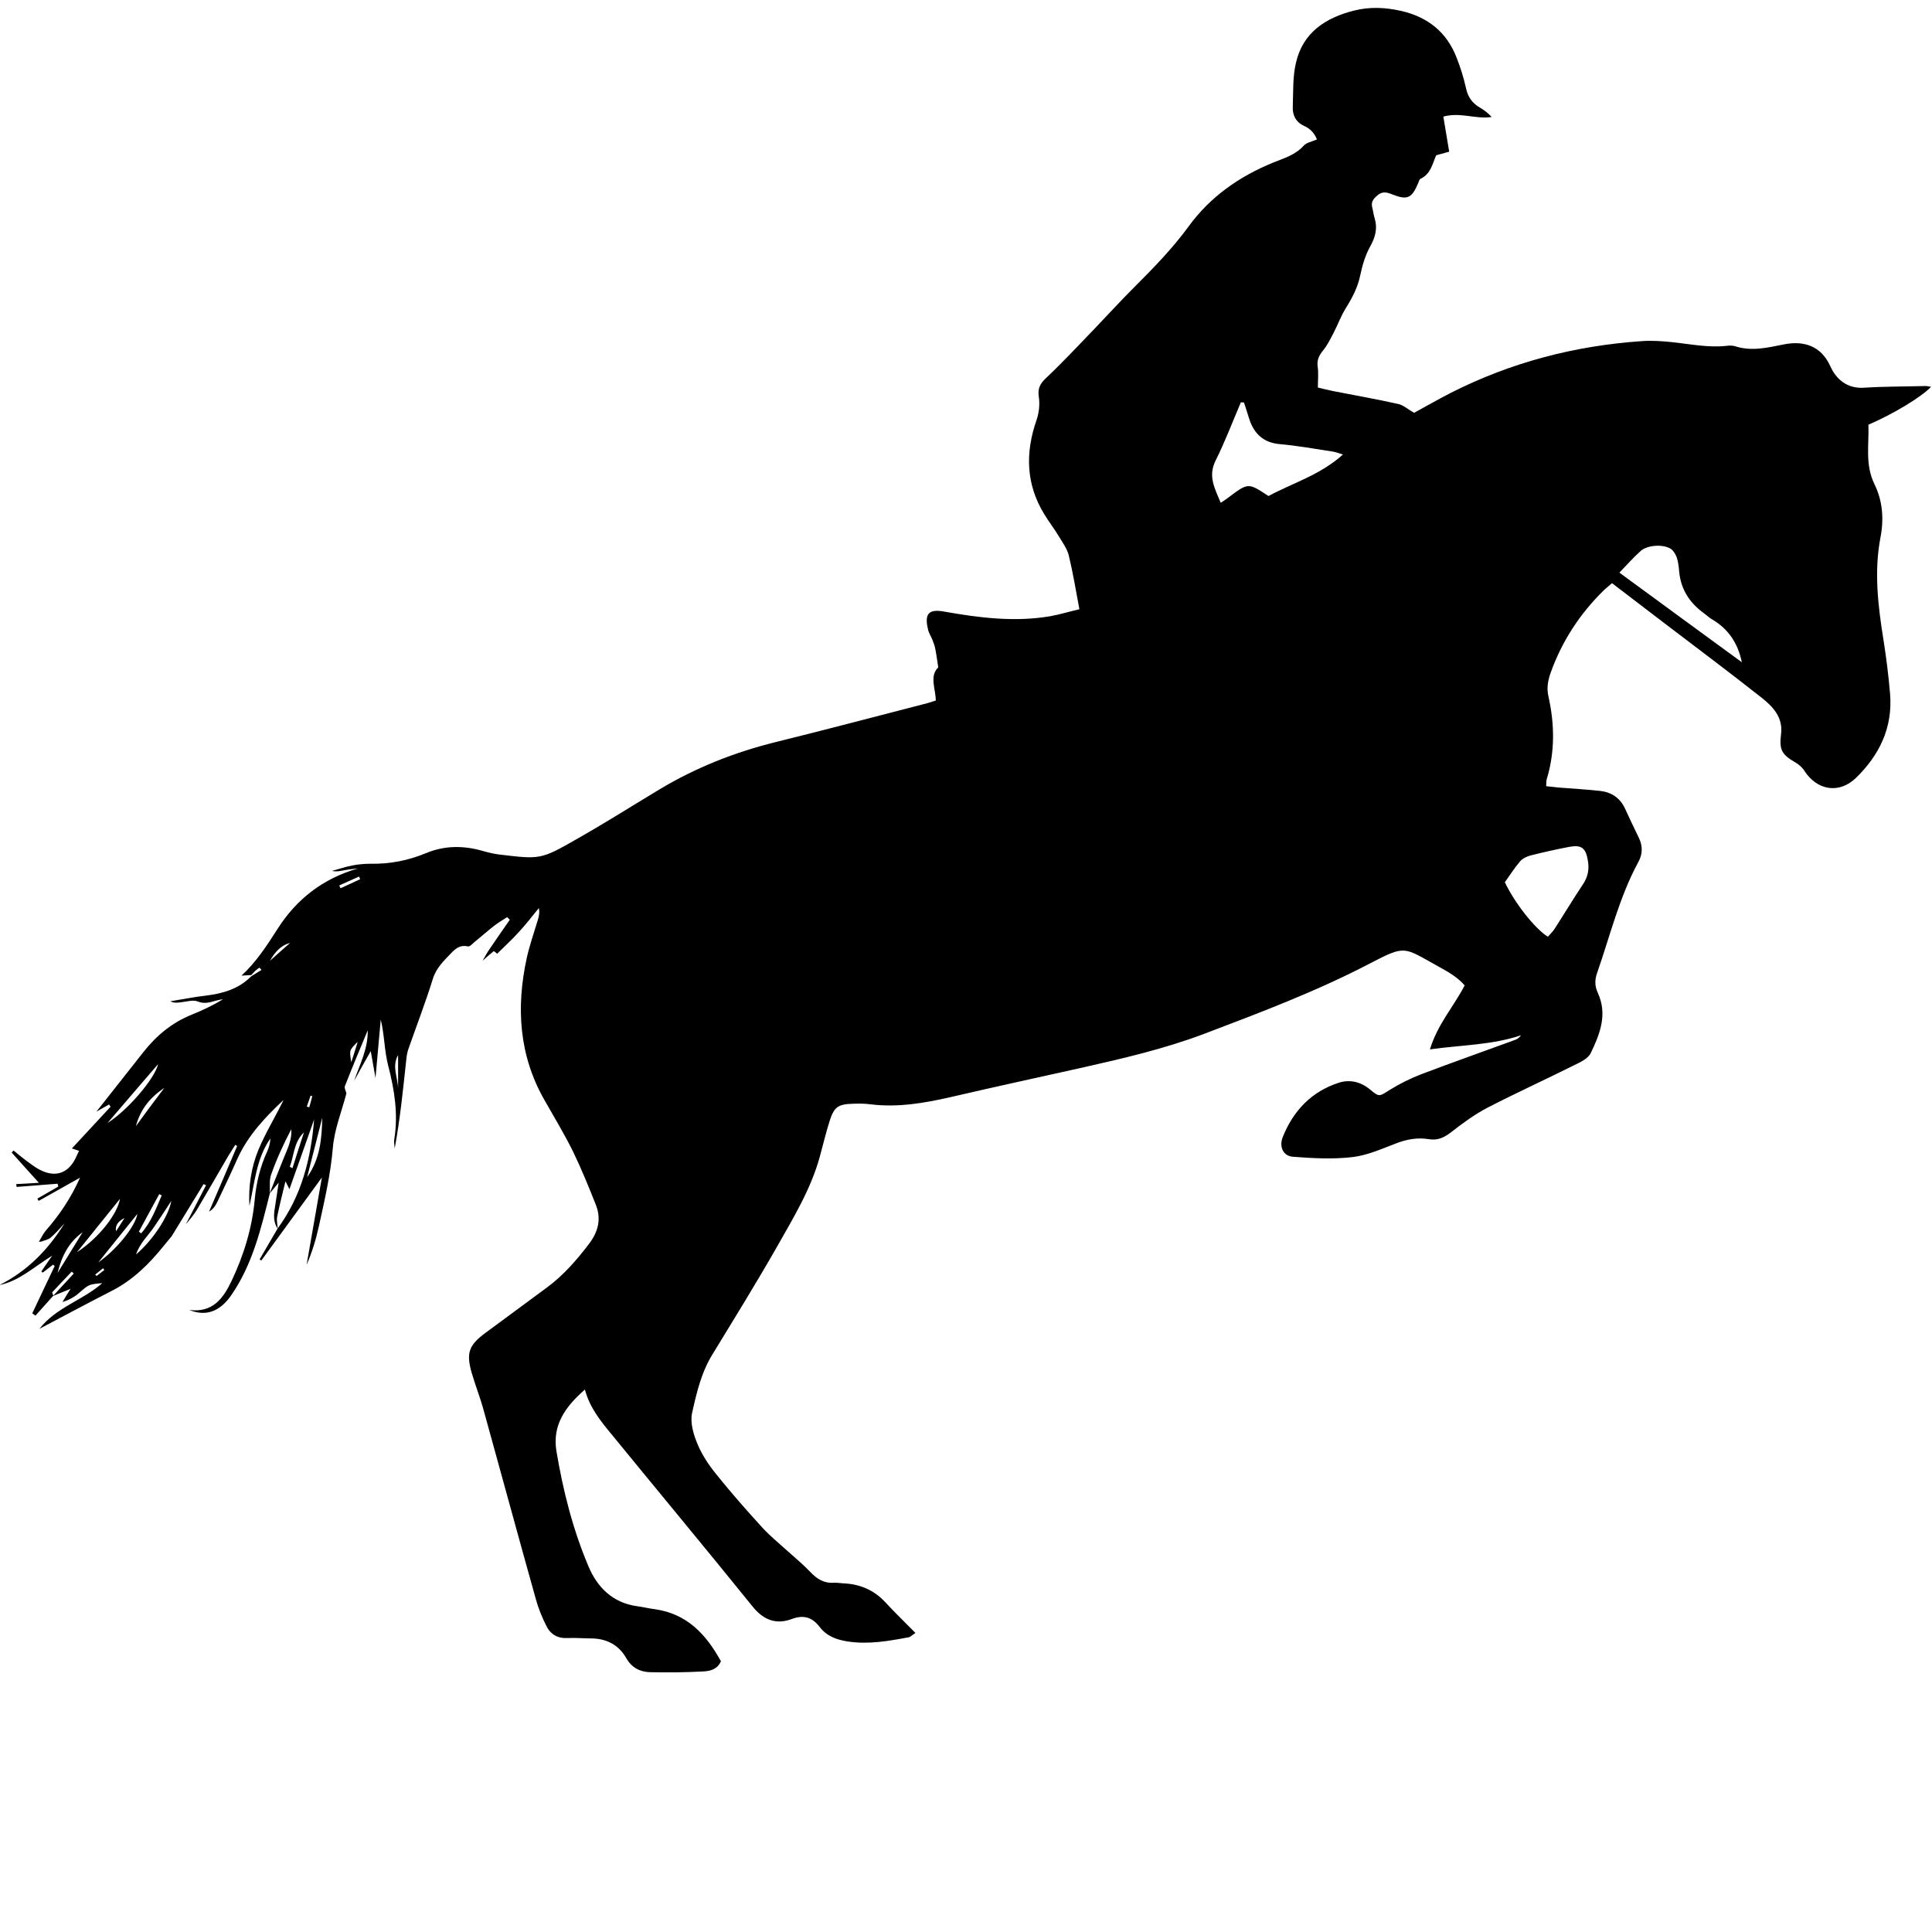
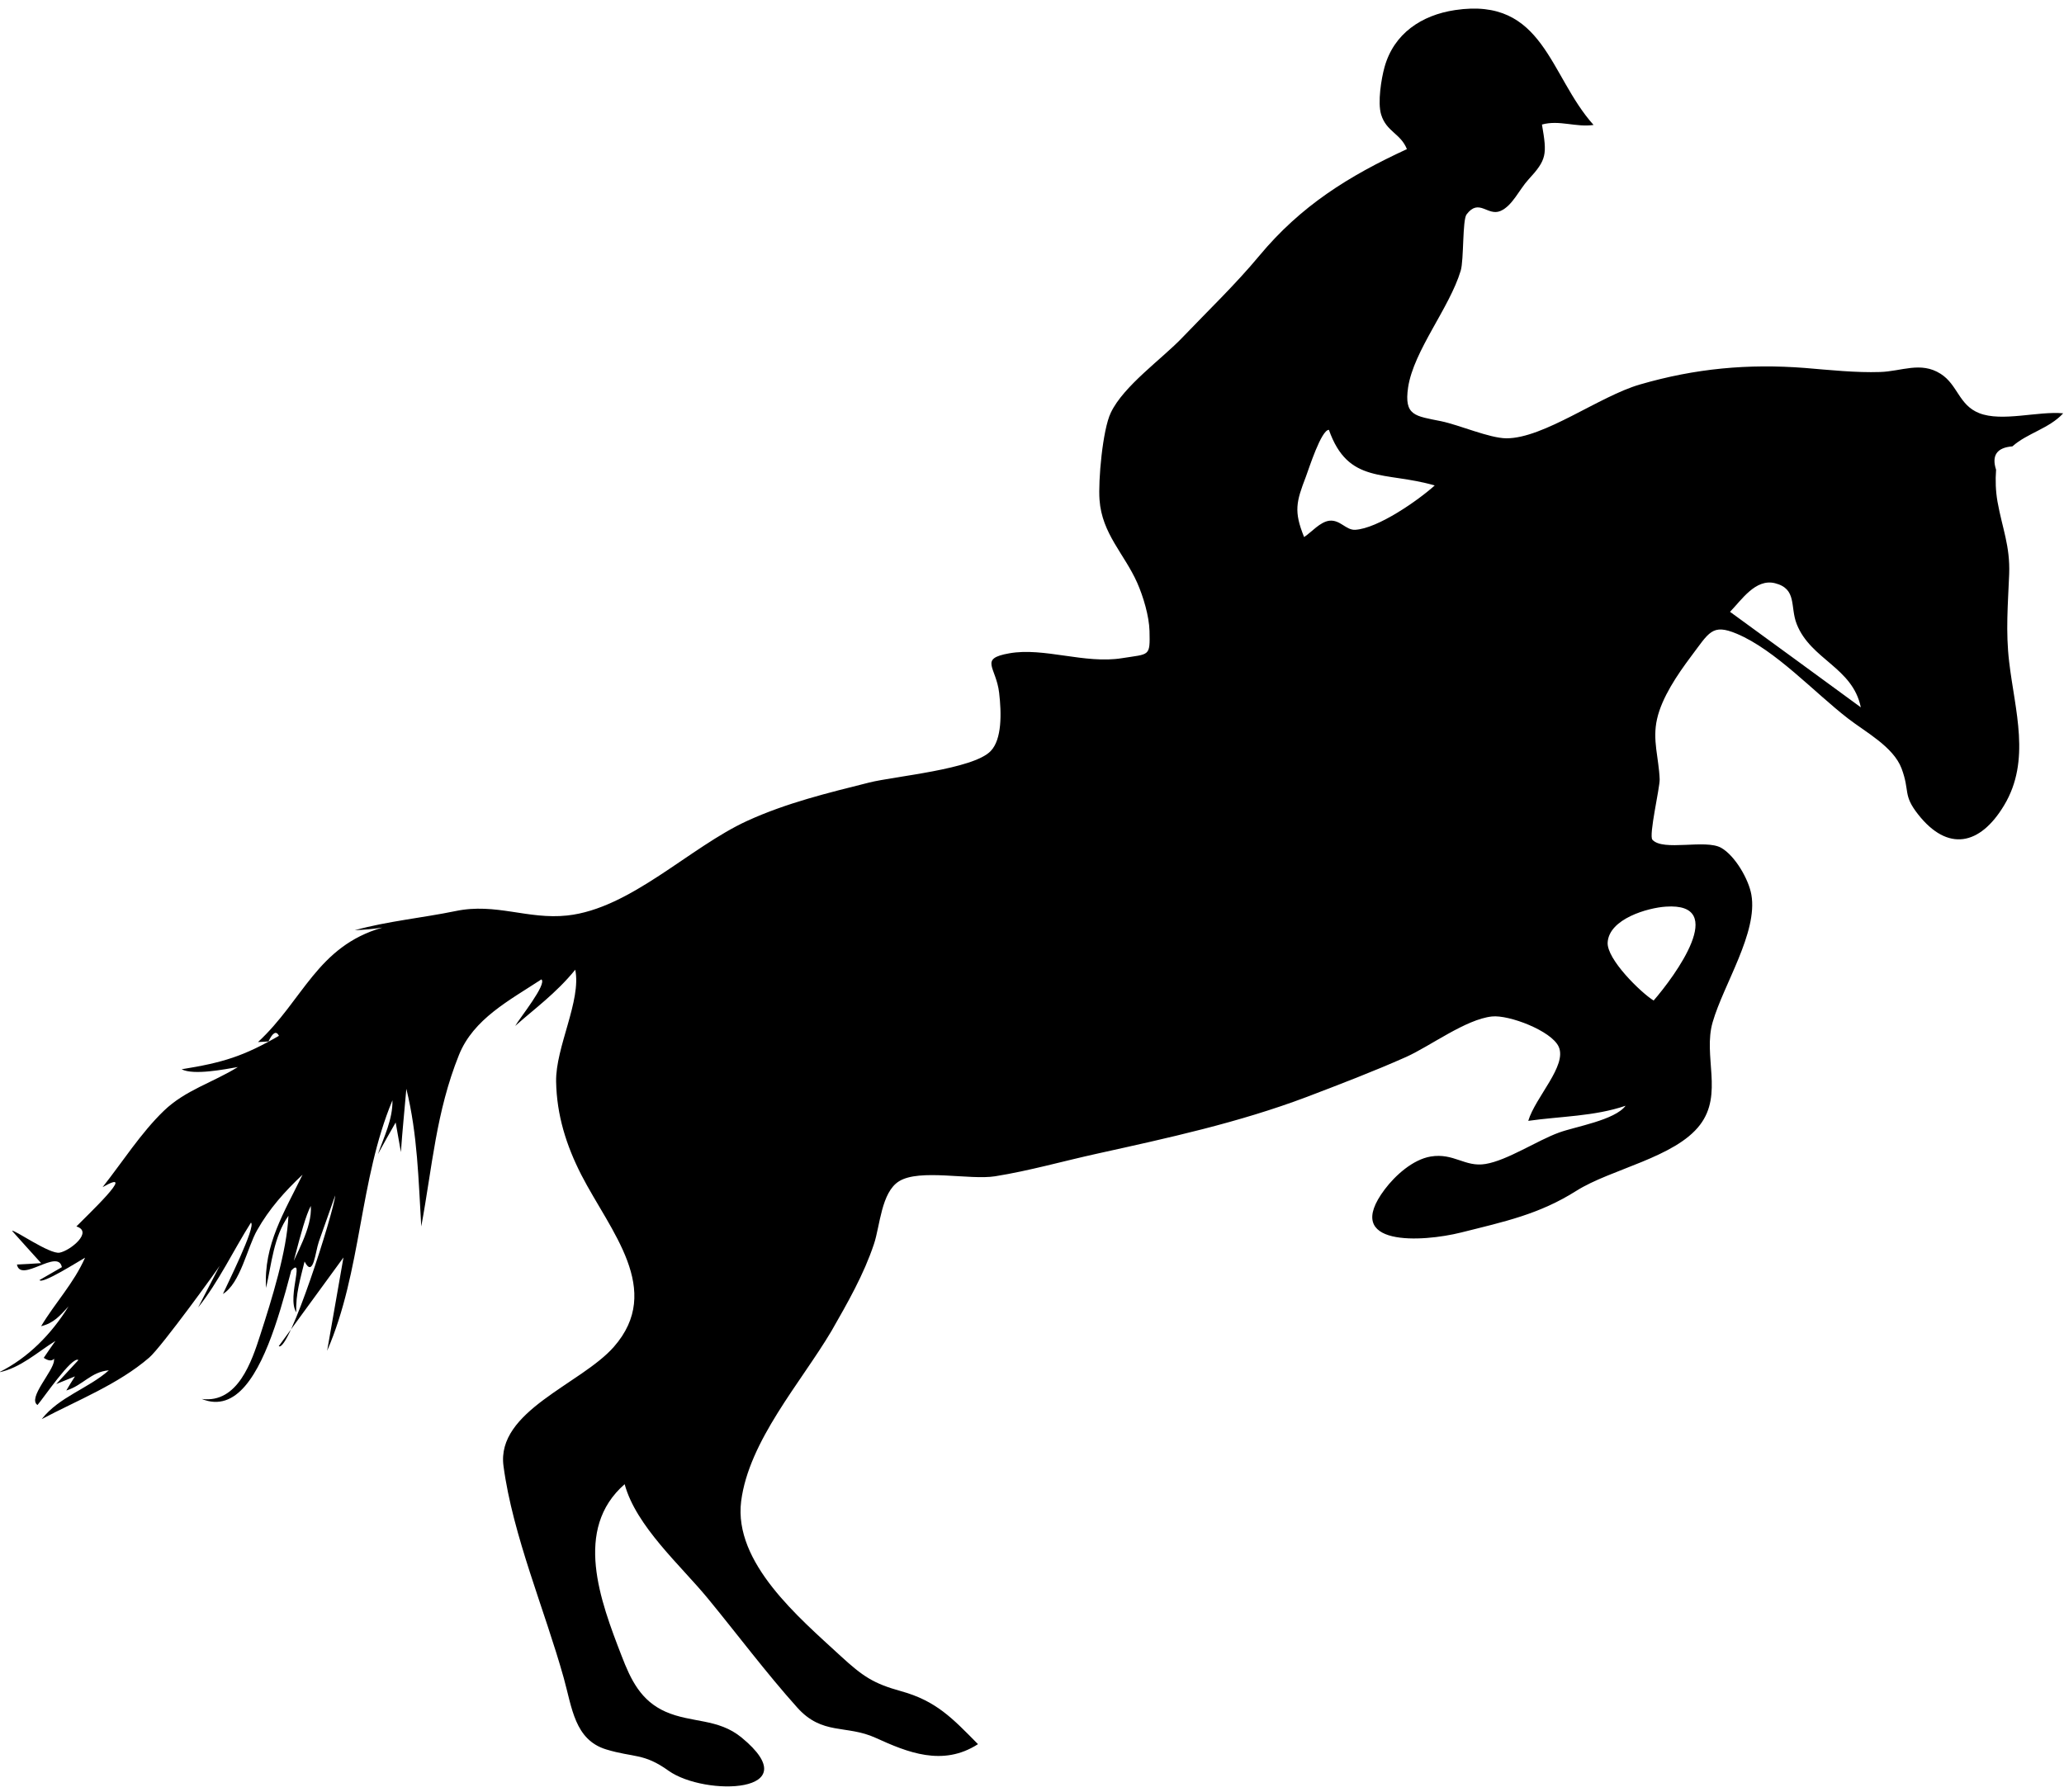
- <svg xmlns="http://www.w3.org/2000/svg" version="1.1" x="0px" y="0px" viewBox="0 0 1024 1024" style="enable-background:new 0 0 1024 1024;" xml:space="preserve">
-   <g id="Calque_2">
- </g>
-   <g id="Calque_1">
-     <path d="M133.2,516.8c-1.6,0.1-3.3,0.2-5.2,0.3c7.9-7.3,13.5-16,19.2-24.9c10-15.7,24.1-26.6,42.5-31.9c-2.1,0.3-4.3,0.4-6.4,0.8   c-2.4,0.4-4.7,1.1-7.3,0.5c3.6-1,7.1-2.2,10.8-2.9c3.1-0.6,6.4-0.9,9.6-0.9c10.3,0.2,20-1.7,29.6-5.7c9.7-4,19.7-4,29.8-1.1   c2.8,0.8,5.7,1.5,8.7,1.9c21.9,2.6,22,2.8,41.4-8.3c14.8-8.4,29.2-17.5,43.8-26.3c19.2-11.5,39.7-19.6,61.5-25   c26.8-6.6,53.5-13.7,80.3-20.6c1.4-0.4,2.8-0.9,4.5-1.4c-0.1-6.3-3.5-12.9,1.3-17.6c-0.6-3.8-1-6.9-1.6-9.9   c-0.3-1.6-0.9-3.1-1.5-4.7c-0.7-1.8-1.9-3.5-2.3-5.4c-2.1-8.5,0.4-11.1,8.8-9.5c18.6,3.3,37.2,5.6,56,2.4c5-0.9,9.9-2.4,15.4-3.7   c-1.9-10.1-3.4-19.3-5.6-28.4c-0.9-3.7-3.4-7.1-5.4-10.4c-2.4-4-5.3-7.7-7.7-11.7c-9.7-15.9-10-32.6-4-49.8   c1.3-3.8,1.8-8.3,1.2-12.2c-0.7-4.6,0.7-7.1,3.9-10.1c8.6-8.1,16.7-16.8,24.9-25.3c7.2-7.5,14.2-15.2,21.5-22.5   c10.3-10.3,20.5-20.7,29.1-32.5c11.5-15.8,27-26.6,45-33.9c5.7-2.3,11.6-4,16-8.9c1.5-1.7,4.4-2.1,7-3.3c-1.3-3.3-3.5-5.7-6.7-7.1   c-4.4-2-6.3-5.7-6.1-10.1c0.3-7.9-0.1-16,1.7-23.5c3.7-16,15.7-23.8,30.8-27.6c8.3-2.1,16.7-1.7,25,0.2C756.7,9,766.8,17,772,30.5   c2.1,5.3,3.8,10.7,5,16.2c1,4.7,3.3,8,7.5,10.4c2.2,1.3,4.3,2.9,6.1,4.9c-8.5,1.3-16.6-2.7-25.6-0.2c1.1,6.4,2.1,12.4,3.1,18.6   c-2.6,0.7-4.7,1.3-6.9,1.9c-2,4.6-2.9,9.9-8.2,12.4c-0.7,0.3-1,1.6-1.4,2.5c-3.3,7.8-5.6,9-13.5,5.9c-3-1.2-5.3-1.9-8.1,0.5   c-2.1,1.8-3.4,3.4-2.7,6.3c0.5,1.9,0.7,3.9,1.3,5.8c1.6,5.3,0.4,9.9-2.3,14.8c-2.6,4.6-4.2,10-5.3,15.2c-1.3,6.5-4.2,12-7.6,17.5   c-2.6,4.1-4.3,8.8-6.5,13.1c-1.7,3.2-3.3,6.6-5.6,9.4c-2.2,2.7-3.4,5.1-2.9,8.7c0.5,3.4,0.1,6.8,0.1,11c2.6,0.6,5.2,1.3,7.7,1.8   c11.6,2.3,23.2,4.3,34.8,6.9c2.8,0.6,5.2,2.8,8.5,4.7c5.9-3.2,12.5-7,19.3-10.5c31.9-16.2,65.9-25.1,101.5-27.5   c5.1-0.4,10.4,0,15.5,0.5c9.8,1,19.5,3.1,29.4,2c1.5-0.2,3.1-0.2,4.4,0.2c8.9,2.9,17.4,0.7,26.1-1c10.2-2,19.5,0.7,24.4,11.6   c3.1,6.9,8.9,12,17.9,11.4c10.8-0.7,21.7-0.6,32.6-0.9c0.9,0,1.8,0.3,2.9,0.4c-4.9,5.3-20.1,14.5-33.2,20.1   c0.4,10.4-1.9,21.1,3.2,31.5c4.3,8.8,5.1,18.3,3.2,28.2c-3.5,18.2-1.3,36.4,1.6,54.5c1.5,9.5,2.7,19.1,3.5,28.7   c1.4,17.8-5.8,32.4-18.2,44.4c-9,8.6-20.7,6.5-27.4-4.1c-1.1-1.7-2.9-3.2-4.8-4.3c-7.2-4.2-8.4-6.7-7.4-15   c1.1-8.7-4.3-14.5-10.3-19.2c-17.1-13.5-34.5-26.5-51.8-39.7c-9-6.9-18.1-13.8-27.5-21c-1.5,1.3-3,2.5-4.4,3.8   c-12.7,12.5-22.2,27-28.2,43.9c-1.4,4-2.1,7.9-1.1,12.3c3.3,14.7,3.5,29.4-0.9,43.9c-0.3,0.9-0.2,1.9-0.3,3.7   c2.3,0.2,4.4,0.5,6.5,0.7c7.4,0.6,14.8,1,22.1,1.8c6,0.7,10.6,3.7,13.2,9.4c2.4,5.2,4.8,10.3,7.3,15.4c2.1,4.3,2.1,8.6-0.2,12.8   c-10.1,18.6-15,39.1-21.9,58.9c-1.3,3.7-1.3,6.9,0.4,10.6c5.2,11.3,1.1,21.8-3.8,31.9c-1.4,2.9-5.5,4.8-8.8,6.4   c-15.2,7.6-30.8,14.7-45.9,22.5c-6.7,3.5-13,8.1-18.9,12.7c-3.7,2.9-7.2,4.8-12.1,4c-6-1-11.7,0-17.4,2.2   c-7.6,2.9-15.3,6.4-23.3,7.3c-10.4,1.2-21,0.6-31.5-0.2c-5-0.4-7.3-5.2-5.4-10.2c5.5-14,15.2-24.3,29.7-29   c5.8-1.9,11.7-0.6,16.7,3.6c5,4.2,4.9,3.6,10.5,0.1c5.2-3.2,10.8-6,16.5-8.2c16.6-6.3,33.4-12.2,50-18.3c1.1-0.4,2.1-1.2,3-2.4   c-15.3,5.2-31.2,5.1-48.3,7.5c4-13.3,12.6-22.7,18.4-33.9c-3.9-4.6-9.2-7.4-14.2-10.2c-18.3-10.1-16.9-11.4-36.1-1.4   c-28.4,14.8-58.1,26-87.9,37.3c-20.9,7.9-42.5,12.9-64.2,17.8c-23.4,5.2-46.8,10.3-70.1,15.7c-14,3.2-28.1,5.6-42.5,3.8   c-2.9-0.4-5.9-0.4-8.9-0.3c-8.3,0.2-10.3,1.6-12.8,9.5c-1.9,6.1-3.4,12.4-5.1,18.6c-4.7,17.1-13.9,32.2-22.5,47.4   c-11,19.3-22.7,38.2-34.3,57.2c-6,9.7-8.5,20.5-10.9,31.3c-1.1,5.1,0.8,11.4,2.9,16.4c2.4,5.8,6.1,11.3,10.1,16.2   c7.7,9.6,15.9,18.9,24.2,28c4,4.4,8.6,8.1,13,12.1c4.2,3.8,8.6,7.4,12.5,11.5c3.4,3.6,7.1,6,12.3,5.7c1.7-0.1,3.5,0.2,5.2,0.3   c8.8,0.4,16.2,3.5,22.3,10.1c5,5.4,10.3,10.5,15.9,16.2c-1.7,1.1-2.6,2.1-3.6,2.3c-10.7,2-21.4,3.9-32.4,2.2   c-5.8-0.9-11-2.8-14.7-7.6c-3.9-5.1-8.4-6.7-14.8-4.3c-8.3,3.1-15,0.6-20.8-6.6c-24.8-30.7-50.1-61.1-75.1-91.7   c-5.6-6.8-11.2-13.7-13.8-23.3c-10.4,9.1-17.3,18.8-15.1,32.5c3.5,21,8.7,41.6,17,61.2c4.6,11,12.8,19.3,25.6,21.1   c3.2,0.4,6.3,1.2,9.5,1.6c17.2,2.4,27.3,13.4,35.1,27.6c-1.9,4.4-5.8,5.2-9.3,5.4c-9.4,0.5-18.7,0.6-28.1,0.4   c-5.5-0.1-9.9-2.4-12.8-7.5c-4-7-10.4-10.3-18.4-10.4c-4.2,0-8.4-0.4-12.6-0.2c-5.4,0.3-9.2-2-11.4-6.6c-2.2-4.4-4.1-9-5.4-13.7   c-9.4-33.5-18.5-67.1-27.8-100.6c-1.8-6.6-4.4-13.1-6.3-19.7c-3-10.5-1.5-14.6,7.1-21c10.9-8.1,21.9-16.1,32.8-24.2   c8.8-6.5,15.9-14.7,22.5-23.4c4.7-6.3,6.3-12.9,3.5-20.2c-3.8-9.6-7.7-19.2-12.2-28.5c-4.6-9.3-10-18.2-15.1-27.2   c-13.6-23.8-15.1-49.2-9.4-75.4c1.5-6.7,3.8-13.3,5.8-19.9c0.6-2,1.1-4,0.6-6.5c-3.5,4.3-6.9,8.7-10.6,12.7   c-3.6,4-7.7,7.7-11.5,11.5c-0.6-0.5-1.7-1.5-1.9-1.3c-2,1.6-3.9,3.3-5.8,5c1.2-2.1,2.3-4.2,3.7-6.2c3.5-5.2,7.1-10.3,10.7-15.5   c-0.5-0.5-0.9-1-1.4-1.4c-2.3,1.5-4.7,2.9-6.9,4.6c-3.5,2.7-6.8,5.7-10.3,8.5c-1.1,0.9-2.6,2.7-3.6,2.4c-4-0.9-6.4,1-8.9,3.6   c-3.9,4.1-7.9,7.8-9.7,13.7c-3.9,12.5-8.6,24.7-12.9,37c-0.6,1.6-0.9,3.4-1.1,5.1c-1.7,15.9-3.3,31.9-6.2,47.7   c-0.1-1.7-0.5-3.4-0.2-5c2.1-13.2,0.1-25.9-3.2-38.7c-2.1-7.9-2-16.4-4-24.6c-0.9,10.4-1.9,20.8-2.8,31.2l0.1,0.2   c-0.9-5.1-1.8-10.2-2.6-14.7c-2.8,4.9-5.8,10.3-8.8,15.7c3-8.6,7.4-16.9,7.2-26.7c-4.2,10.1-8.3,19.8-12.1,29.6   c-0.4,1,0.5,2.5,0.8,3.8c-2.5,9.6-6.4,19.2-7.2,29c-1.2,14.1-4.4,27.8-7.4,41.5c-1.5,6.9-3.6,13.7-6.5,20.4   c2.6-14.9,5.2-29.8,8.1-46.3c-11.4,15.6-21.7,29.8-32.1,44c-0.3-0.2-0.6-0.4-0.9-0.6c3.2-5.4,6.3-10.9,9.5-16.3   c12.7-17.2,17.7-37,19.4-57.9c-4.3,12.1-8.5,24.2-13.1,37c-0.9-1.8-1.2-2.5-2.1-4.2c-1.7,7-3.2,12.9-4.4,18.8   c-0.4,2,0.2,4.3,0.3,6.4c-2.2-3.3-2.2-6.9-1.6-10.6c0.7-4.3,1.3-8.7,2.1-13.9c-2,2.4-3.4,4.1-4.8,5.8c2.6-6.6,5.2-13.2,7.9-19.8   c1.9-4.6,4-9.1,3.6-14.3c-4.1,7.8-7.8,15.8-10.7,24.1c-1.1,3-0.5,6.7-0.7,10c-4.7,18.8-9.2,37.7-20.5,54c-6,8.6-13.4,11.3-22.2,7.7   c12.3,1.6,17.9-5.9,22.4-15.3c6.5-13.7,10.9-28,12.3-43.1c0.8-8.9,2.9-17.5,6.6-25.6c1-2.1,1.6-4.4,1.7-6.9   c-7.5,10.8-8.3,23.5-11.1,35.8c-0.6-10.2,0.9-20.3,4.7-29.6c3.8-9.2,9.1-17.7,13.4-26.6c-9.7,9.1-18.8,18.7-24.4,31   c-3.4,7.7-7,15.2-10.6,22.8c-1,2.1-2.2,4-4.5,5.4c5-11.6,10-23.2,14.9-34.8c-0.3-0.2-0.7-0.4-1-0.6c-1.2,1.9-2.4,3.8-3.6,5.7   c-5.6,9.6-11.1,19.2-16.8,28.8c-1.6,2.7-3.8,5.1-5.8,7.6c2.5-4.8,4.9-9.5,7.4-14.3c1.1-2.1,2.2-4.3,3.3-6.4   c-0.4-0.2-0.9-0.4-1.3-0.6c-5.6,9.2-11.3,18.4-16.9,27.6c-1.4,1.7-2.8,3.4-4.2,5.1c-7.8,9.7-16.5,18.3-27.8,24   c-12.5,6.4-24.8,13-38.1,20c9-11.5,23-15.1,33.3-24.2c-7.2,0.6-7.1,0.7-12.3,5.2c-2.5,2.2-5.5,3.8-8.8,4.8c1.1-1.9,2.3-3.8,4.3-7   c-4.1,1.7-6.7,2.7-9.3,3.8c3.7-4,7.4-8,11-11.9c-0.4-0.3-0.7-0.7-1.1-1c-3.4,3.6-6.9,7.2-10.3,10.9c-0.2,0.2,0.4,1.2,0.6,1.8   c-3.2,3.5-6.3,7.1-9.5,10.6c-0.6-0.4-1.2-0.8-1.7-1.2c4-8.4,7.9-16.8,11.9-25.1c-0.3-0.2-0.6-0.5-0.9-0.7c-1.8,1.4-3.6,2.8-5.4,4.2   c-0.3-0.2-0.5-0.4-0.8-0.6c1.6-2.3,3.1-4.6,5.8-8.4c-10,6.2-17.6,13.5-28,15.6c14.8-7.4,25.9-18.8,34.5-32.7   c-2.4,2.6-4.7,5.3-7.4,7.6c-1.3,1.1-3.3,1.4-5,2.1c-0.4,0-0.8,0-1.2,0.1c1.2-2,2.2-4.2,3.7-6c7.3-8.3,13.4-17.4,18.1-28   c-7.3,4.1-14.6,8.2-21.9,12.3c-0.2-0.4-0.5-0.8-0.7-1.2c3.7-2.1,7.4-4.3,11.1-6.4c-0.1-0.5-0.2-1-0.4-1.5   c-7.2,0.6-14.4,1.1-21.7,1.7c-0.1-0.5-0.1-1-0.2-1.5c3.8-0.2,7.6-0.4,12-0.7c-5.1-5.7-9.8-10.8-14.4-16c0.3-0.4,0.6-0.7,1-1.1   c2.3,1.9,4.6,3.8,7,5.6c2.2,1.6,4.4,3.3,6.7,4.5c8.6,4.6,15.8,1.9,19.7-7.2c0.4-0.9,0.8-1.8,1.3-2.7c-1.1-0.4-2.2-0.8-3.8-1.3   c7-7.5,13.7-14.8,20.5-22.1c-0.3-0.4-0.5-0.8-0.8-1.2c-1.8,1-3.7,2.1-6.7,3.8c8.9-11.3,17-21.5,25-31.7   c6.9-8.7,15.1-15.5,25.5-19.7c5.7-2.3,11.3-4.9,16.6-8.2c-1.2,0.2-2.4,0.4-3.5,0.7c-3.3,0.9-6.2,2-9.9,0.5c-2.5-1-5.8,0.1-8.7,0.4   c-1.9,0.2-3.7,0.6-5.8-0.5c6.3-1,12.5-2.3,18.8-3c9-1.1,17.4-3.5,24-10.2c1.8-1.1,3.6-2.3,5.5-3.4c-0.3-0.4-0.7-0.8-1-1.2   C136.1,513.6,134.6,515.2,133.2,516.8z M659.3,213.3c-0.5,0-1,0-1.6-0.1c-4.4,10.3-8.4,20.9-13.4,30.9c-4.2,8.4-0.4,14.8,2.7,22.4   c1.8-1.2,3.1-2,4.2-2.9c10.4-7.8,10.4-7.8,21.1-0.7c12.9-6.9,27.5-11.2,39.5-22c-2.4-0.7-4-1.4-5.7-1.6c-9.3-1.4-18.5-3.1-27.8-3.9   c-7.9-0.7-12.8-4.7-15.6-11.7C661.5,220.3,660.5,216.7,659.3,213.3z M820.4,496.5c1.3-1.5,2.6-2.7,3.5-4.1   c5.1-7.9,9.9-15.9,15.1-23.7c2.7-4,3.4-8.1,2.6-12.6c-1.1-6.7-3.4-8.5-10.1-7.2c-6.8,1.3-13.5,2.8-20.2,4.5c-2,0.5-4.3,1.6-5.6,3.1   c-3,3.5-5.5,7.5-8.1,11.1C802.7,478.4,813.3,492,820.4,496.5z M923.2,351c-2.1-10.3-7.3-17.8-15.9-22.8c-1.5-0.9-2.7-2.1-4.1-3.1   c-7.6-5.5-12.3-12.6-13.2-22.1c-0.2-2.5-0.5-5-1.2-7.3c-0.6-1.7-1.7-3.7-3.1-4.7c-4-2.7-12.4-2.2-16.1,1   c-3.8,3.4-7.2,7.3-11.3,11.5C880.3,319.7,901.8,335.3,923.2,351z M57,595.2c10.7-6.7,25.1-23.6,26.8-31.2   C74.2,575.1,65.6,585.2,57,595.2z M40.8,663.7c11.9-7.8,21.4-20.3,22.8-28.3C55.8,645.1,48.3,654.4,40.8,663.7z M170.8,592.4   c-2.7,10.5-5.3,21-8,31.5C169.6,614.4,170.6,603.5,170.8,592.4z M90.8,636.5c-3.3,5.1-6.2,9.5-9.2,13.9c-3,4.5-7.3,8.1-9.5,14.5   C81.1,657.2,89.4,644.6,90.8,636.5z M52.1,669.1c10.4-7.3,19.8-19.6,20.7-25.7C66,651.9,59,660.5,52.1,669.1z M30.5,674.7   c4.4-7.2,8.9-14.4,13.3-21.6C36.3,658.5,32.6,666.1,30.5,674.7z M87.1,576.6c-8.3,5.6-12.7,11.8-15.1,20.3   C76.9,590.2,81.6,583.8,87.1,576.6z M73.6,652.8c0.4,0.3,0.8,0.6,1.2,0.9c5.3-5.9,7.9-13.1,10.9-20.1c-0.4-0.2-0.9-0.5-1.3-0.7   C80.8,639.6,77.2,646.2,73.6,652.8z M211,577.3c0-6,0-12.1,0-18.1C207.5,565.3,211,571.3,211,577.3z M153.6,618.4   c0.5,0.3,1,0.5,1.4,0.8c2-6.3,4-12.7,6.1-19C155.7,605.3,155.9,612.3,153.6,618.4z M153.7,499.8c-5,1.3-8.1,5-10.6,9.4   C146.7,506,150.2,502.9,153.7,499.8z M189.6,552.2c-4.5,4.4-4.5,4.4-3.4,10.8C187.6,558.7,188.6,555.4,189.6,552.2z M190.9,466   c-0.2-0.5-0.4-1-0.6-1.4c-3.5,1.6-7,3.1-10.5,4.7c0.2,0.5,0.5,1,0.7,1.5C184,469.2,187.4,467.6,190.9,466z M66,645.6   c-2.9,1.4-5.1,3.5-4.5,7C63,650.3,64.5,647.9,66,645.6z M165.5,581c-0.3-0.1-0.6-0.2-0.9-0.2c-0.7,1.9-1.3,3.8-2,5.7   c0.4,0.1,0.9,0.3,1.3,0.4C164.5,584.9,165,583,165.5,581z M50.5,675.5c0.2,0.3,0.4,0.5,0.7,0.8c1.4-1.1,2.7-2.1,4.1-3.2   c-0.2-0.3-0.5-0.6-0.7-0.9C53.2,673.4,51.8,674.5,50.5,675.5z" />
+ <svg xmlns="http://www.w3.org/2000/svg" version="1.1" id="Calque_1" x="0px" y="0px" viewBox="0 0 1024 889" style="enable-background:new 0 0 1024 889;" xml:space="preserve">
+   <g id="Calque_1_1_">
+     <path d="M133.2,516.8c-1.7,0.1-3.5,0.2-5.2,0.3c22.4-20.7,29.3-47.5,61.7-56.8c-4.5,0.7-9.1,1.1-13.7,1.3c16.3-4.5,33.5-6.1,50-9.5   c20-4.2,35.8,4.3,55.4,2.2c31.5-3.4,60.9-34,89.4-47c19.5-8.9,39.8-13.8,60.5-19c12.3-3.1,51.5-6.5,60.2-15.6   c5.6-5.8,5.4-18.7,4.2-28.9c-1.5-12.9-10.2-16.9,5-19.6c17.2-3.1,37.5,5.4,56,2.4c13.7-2.2,13.9-0.6,13.6-13.5   c-0.2-7.4-3.1-17.1-6.1-23.9c-6.4-14.4-17.5-24.3-18.7-41.2c-0.7-9.3,1.5-34.7,5.6-43.2c6.3-13.3,25.4-26.7,35.5-37.3   c12.8-13.4,26.3-26.3,38.1-40.5c20.7-24.9,44.3-39.6,73.3-53c-3.1-7.8-10.2-8.6-12.8-17.2c-1.8-6,0.1-17.8,1.7-23.5   c4.6-16.6,18.3-25.8,35-28.3C766-1.6,768.6,37.5,790.6,62c-8.7,1.3-17-2.6-25.6-0.2c2.6,15,2.4,17.4-6.8,27.4   c-4.4,4.8-7.9,13-13.8,15.5c-6.4,2.7-10.6-6.5-16.8,1.7c-2.1,2.8-1.3,22.5-2.9,27.9c-5.6,18.6-23.3,39.6-26.1,57.9   c-2.1,14.2,3.5,14.2,16.3,16.8c9.2,1.9,23.9,8.4,32.4,8.5c18.6,0.1,46.2-20.9,66.3-26.7c27.5-8,53.7-10.4,82-8.2   c12,1,25.2,2.4,37.1,2c10.7-0.3,20.2-5.4,30.1,0.9c8.5,5.4,9,15.5,19.1,19.5c11.3,4.5,29.3-1.1,41.7,0.1c-7,7.6-17.8,9.8-25.2,16.4   c-7.7,0.6-10.4,4.5-8.1,11.6c-0.4,5.3-0.2,10.6,0.7,15.8c2.4,13.4,6.3,21.9,5.8,36c-0.6,15-1.8,28.5,0,43.6   c2.8,24,10.9,48.8-2.5,71.1c-12,20-28,23.2-42.7,4.5c-7.7-9.8-3.9-11.3-8.2-22.8c-4.1-10.8-18-18.1-26.6-24.8   c-16.7-12.9-35.9-33.9-55.1-42c-12.4-5.2-13.7-0.7-23,11.6c-6.5,8.7-14.2,20-16.6,30.7c-2.4,10.5,0.9,19.3,1.3,29.9   c0.1,4.3-5.5,27.9-3.6,30c5.3,5.9,26.3-0.4,34.1,4c6.9,3.9,13.7,15.7,15,23.3c3.3,18.7-13.8,44.5-19.2,63.2   c-4.9,16.8,5.4,35.7-6.3,51c-12.3,16.2-44.2,21.9-61.3,32.7c-18.5,11.7-35.7,15.3-57.2,20.7c-19.1,4.8-59.5,7.3-37.9-21.4   c5.2-6.9,13.9-14.8,22.8-16.3c11.5-1.9,17,5.4,27.2,3.7c10.9-1.8,25.7-11.7,36.5-15.6c8.2-3,27.6-6.1,33-13.3   c-15.5,5.3-32.2,5.2-48.3,7.5c3.6-11.9,19.4-27.4,15.1-36.8c-3.6-7.9-24.7-15.9-33.1-15c-13,1.4-30.6,14.7-42.6,20.1   c-16.2,7.2-32.7,13.5-49.2,19.8c-33.9,12.8-68.9,20.4-104.2,28.2c-16.8,3.7-33.6,8.5-50.5,11.2c-12.5,2-37.5-3.9-47.7,2.5   c-8.8,5.5-9.4,22.2-12.4,31.1c-5.1,15.3-13.1,29.2-21.1,43.2C397.4,686,371.5,715,367.7,745c-3.8,30.5,28.8,57.8,49.3,76.7   c11.1,10.2,16.3,13.7,30,17.5c17.4,4.8,25.5,13.4,38.2,26.3c-17.5,11.3-35.1,4-50.7-3.1c-14.6-6.7-26.5-1.1-39-15.1   c-15.5-17.3-29.6-36.2-44.4-54.2c-13.5-16.4-35.5-35.7-41.2-56.6c-25.5,22.3-12.1,57.8-1.5,85.2c4.6,12,9.6,22.3,21.8,27.7   c12.9,5.7,26,3.2,37.7,12.8c33.9,27.9-18.2,29.3-36.2,16.5c-12.4-8.9-17.2-6.4-31-10.6c-15.6-4.8-16.9-20.7-21-35.4   c-9.4-33.7-25.3-70.7-29.9-105.2c-3.7-27.3,38.4-40.6,54.7-59.1c24.9-28.3-1.7-57.4-16.1-85.4c-7.5-14.7-12.2-29.7-12.5-46.3   c-0.3-17,12.6-40.2,9.5-55.5c-9.6,11.8-20.4,19.5-29.8,27.9c2.3-4,15.9-20.8,13-23.1c-16,10.5-33.7,19.6-40.9,37.5   c-11.4,28.4-13.2,55.4-18.7,85.1c-1.4-23.1-1.8-45.5-7.4-68.3c-0.9,10.5-2,21-2.7,31.4c-0.9-4.9-1.7-9.8-2.6-14.7   c-3,5.2-5.9,10.4-8.8,15.7c3-8.6,7.4-17.3,7.2-26.7c-16.6,39.8-15.2,84.7-32.4,124.3c2.7-15.4,5.4-30.9,8.1-46.3   c-10.7,14.7-21.4,29.4-32.1,44c5.1,3.4,27.4-66.8,28-74.8c-2.7,7.6-5.4,15.3-8.1,22.9c-1.8,5.1-2.7,18.4-7.1,9.9   c-2.1,8.7-4.5,16.3-4.1,25.2c-5.1-7.7,5.8-31-4.3-18.7c3.9-9.8,12.3-23.1,11.5-34.1c-9.9,18.8-19.9,109.8-54.1,95.8   c17.9,2.3,24.8-18.6,29.1-32c5.5-17,13.2-41.6,13.9-58.9c-7.4,10.6-8.3,23.6-11.1,35.8c-1.3-21.5,9.1-37.6,18.1-56.2   c-8.8,8.3-16.5,16.9-22.5,27.5c-4.9,8.5-8.3,26.4-17,31.7c1.6-3.7,16.6-33.6,13.9-35.4c-8.8,13.9-15.9,29.2-26.2,42.1   c3.6-6.9,7.1-13.8,10.7-20.7c0.2,0.1-28.9,40.4-35,45.6c-15.3,13.2-35.5,21.1-53.3,30.5c8.7-11.1,23-15.1,33.3-24.2   c-8.9,0.7-12.9,7.5-21.1,10c1.4-2.4,2.8-4.7,4.3-7c-3.1,1.3-6.2,2.5-9.3,3.8c3.7-4,7.3-7.9,11-11.9c-3-2.3-17.7,19.4-20.3,22.3   c-5.1-3.4,8-16.8,8.2-22.1c0.6-13.2,3.8,4.7-5.1-1.3c1.9-2.8,3.8-5.6,5.8-8.4c-9,5.6-17.3,13.4-28,15.6c14.5-7.2,26-19,34.5-32.7   c-4.4,4.7-7.2,8.2-13.6,9.8c7-11.7,16.2-21.3,21.8-34c-2.9,1.6-21.4,13.4-22.6,11.1c3.7-2.1,7.4-4.3,11.1-6.4   c-1.9-9.5-20.4,8.1-22.3-1.3c4-0.2,8-0.4,12-0.7c-4.8-5.3-9.6-10.6-14.4-16c0.7-1,18.7,11.8,23.6,10.8c5.3-1,16.8-10.4,8.3-13   c4.1-4.3,31.6-30.1,13-19.5c9.8-12.4,19-26.9,30.4-37.9c10.7-10.3,24.3-14,36.7-21.7c-6.5,1.1-21.9,4.2-27.9,1.1   c20.6-3.3,30.8-6.5,48.3-16.6C137.1,511.4,135.3,512.3,133.2,516.8z M659.3,213.3c-3.8,0-9.9,19.2-11.4,23.2   c-4.8,12.5-6.1,17.2-0.9,30c3.9-2.6,7.9-7.5,12.5-8.1c5.4-0.6,8.2,4.7,12.8,4.5c11.3-0.6,31.4-14.7,39.5-22   C687.1,233.7,668.9,240.5,659.3,213.3z M820.4,496.5c10.5-12.1,37.5-48.8,6-46.6c-8.9,0.6-28,6-28.8,17.7   C797,475.9,814,492.5,820.4,496.5z M923.2,351c-4.1-19.9-24.8-23.6-31.8-41.3c-3.4-8.6,0.3-17.5-10.8-20.3   c-9.7-2.4-16.7,8.5-22.3,14.2C879.9,319.4,901.6,335.1,923.2,351z" />
  </g>
</svg>
